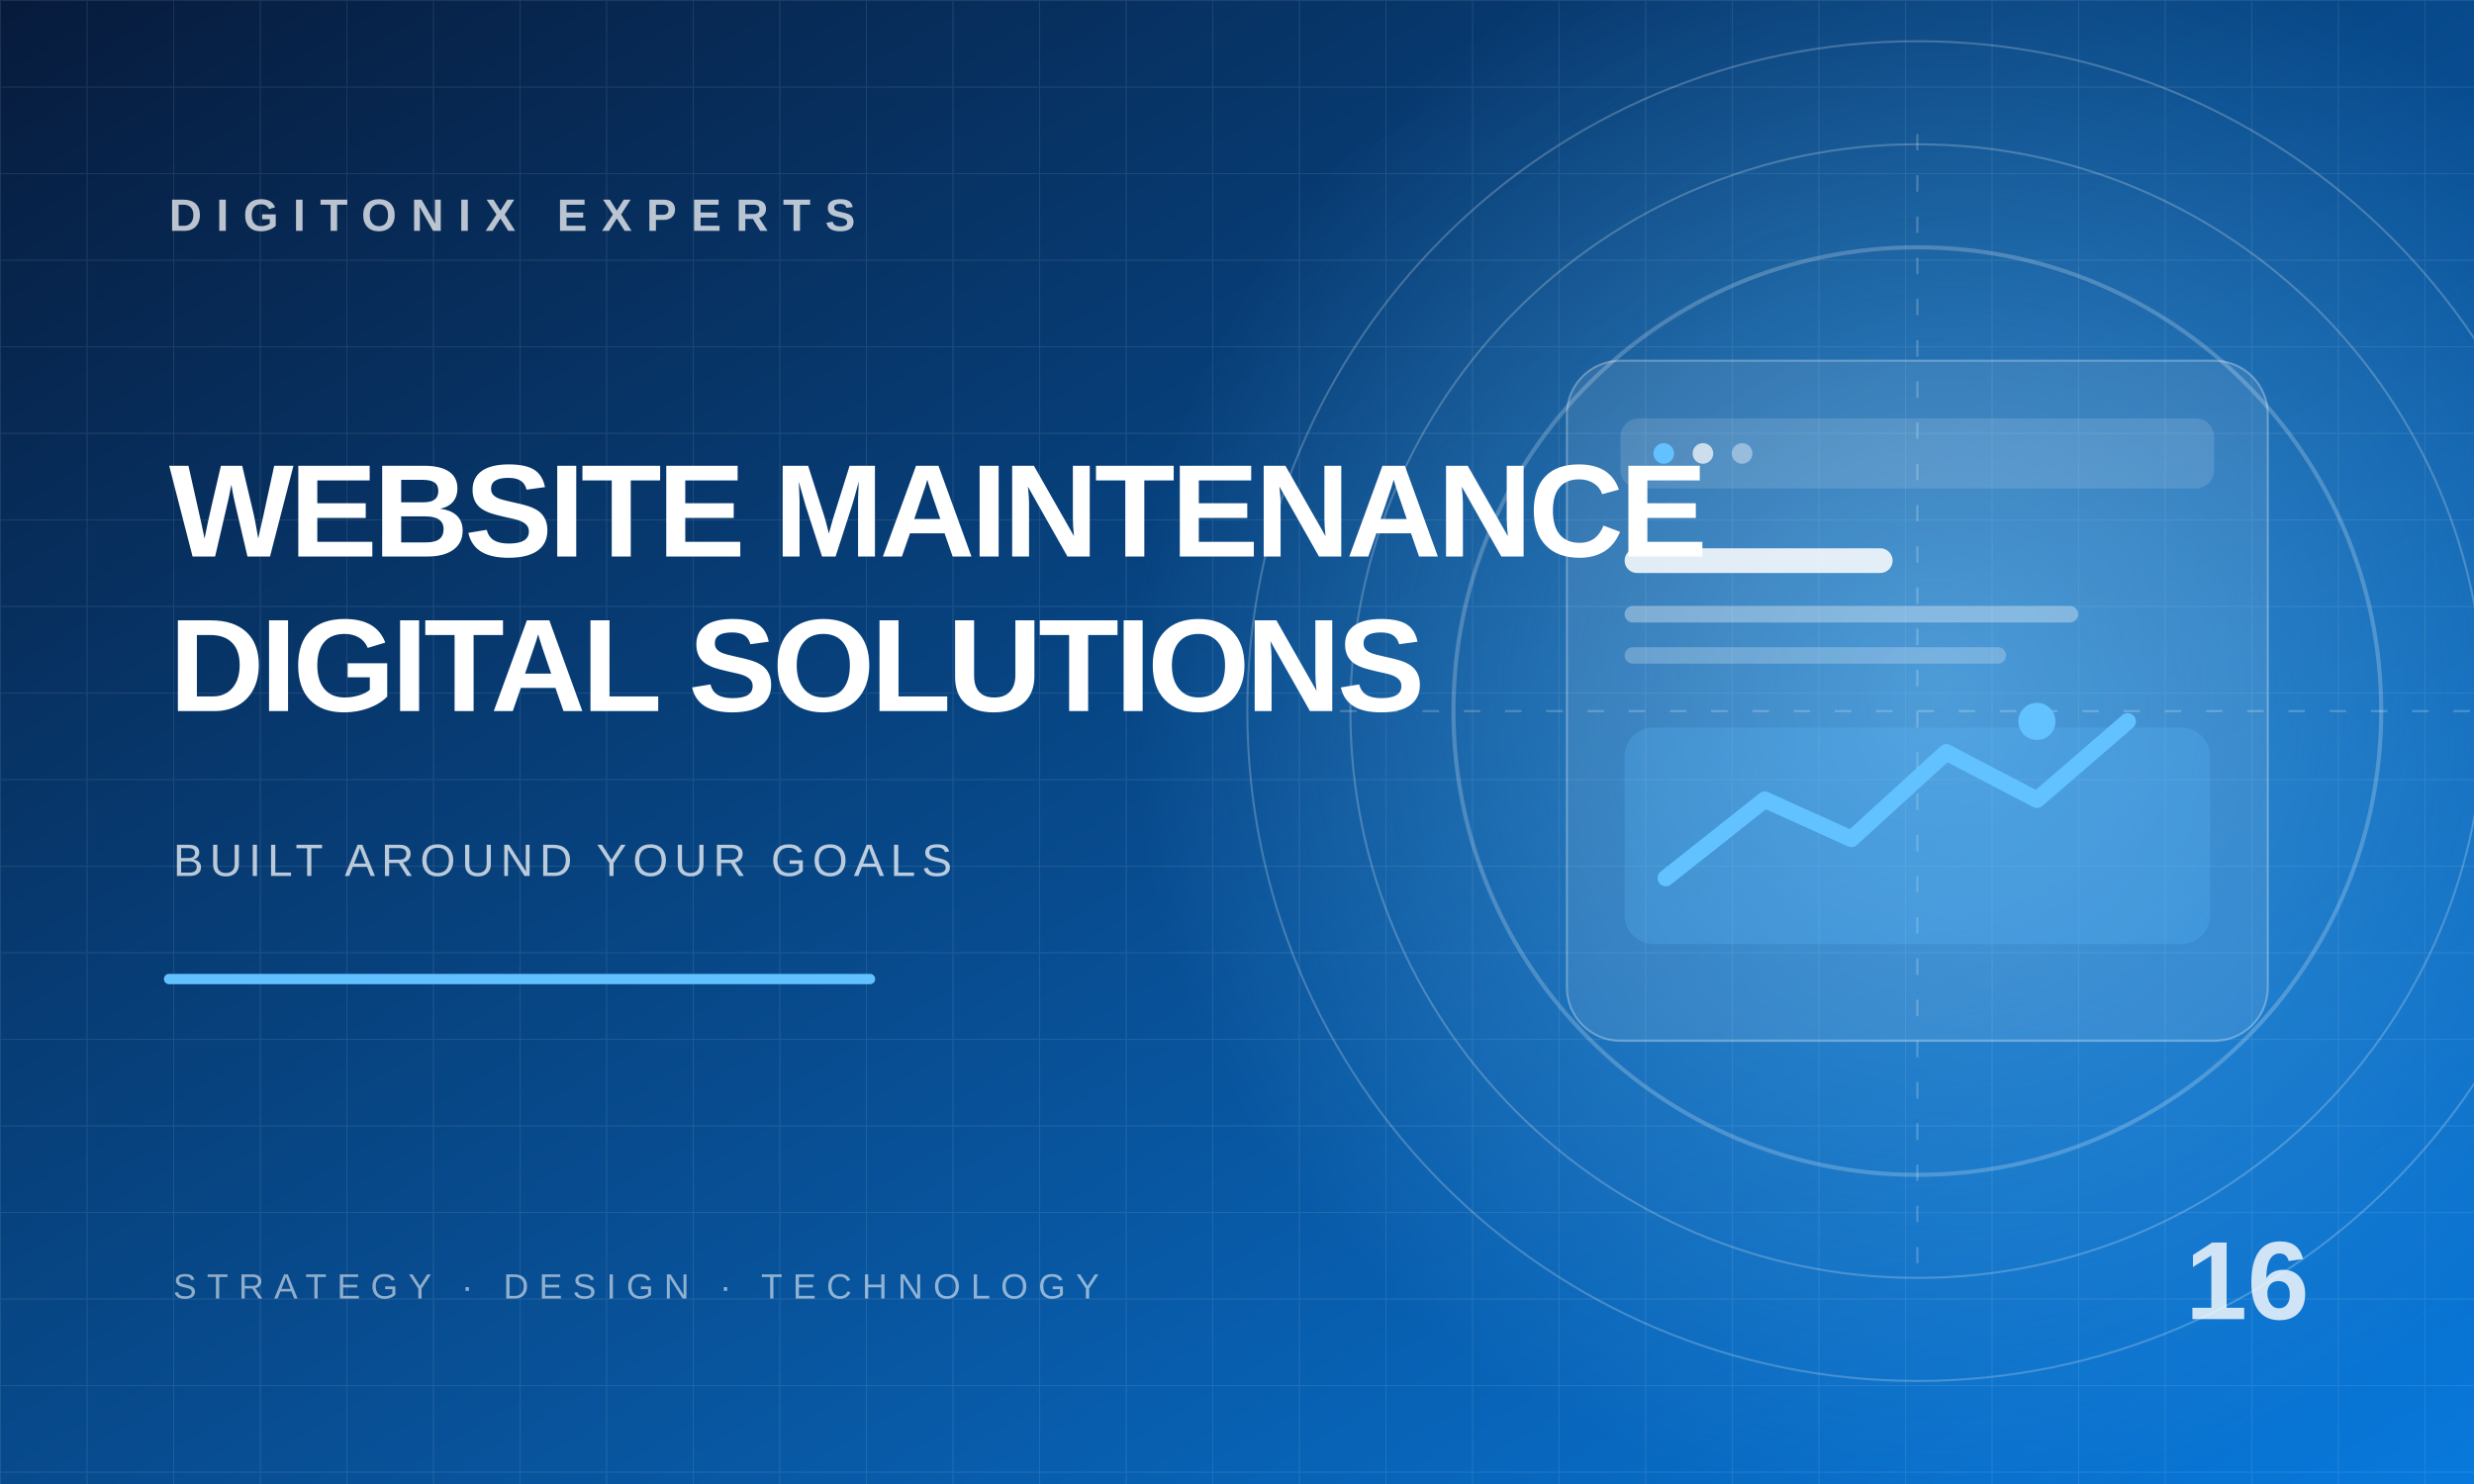
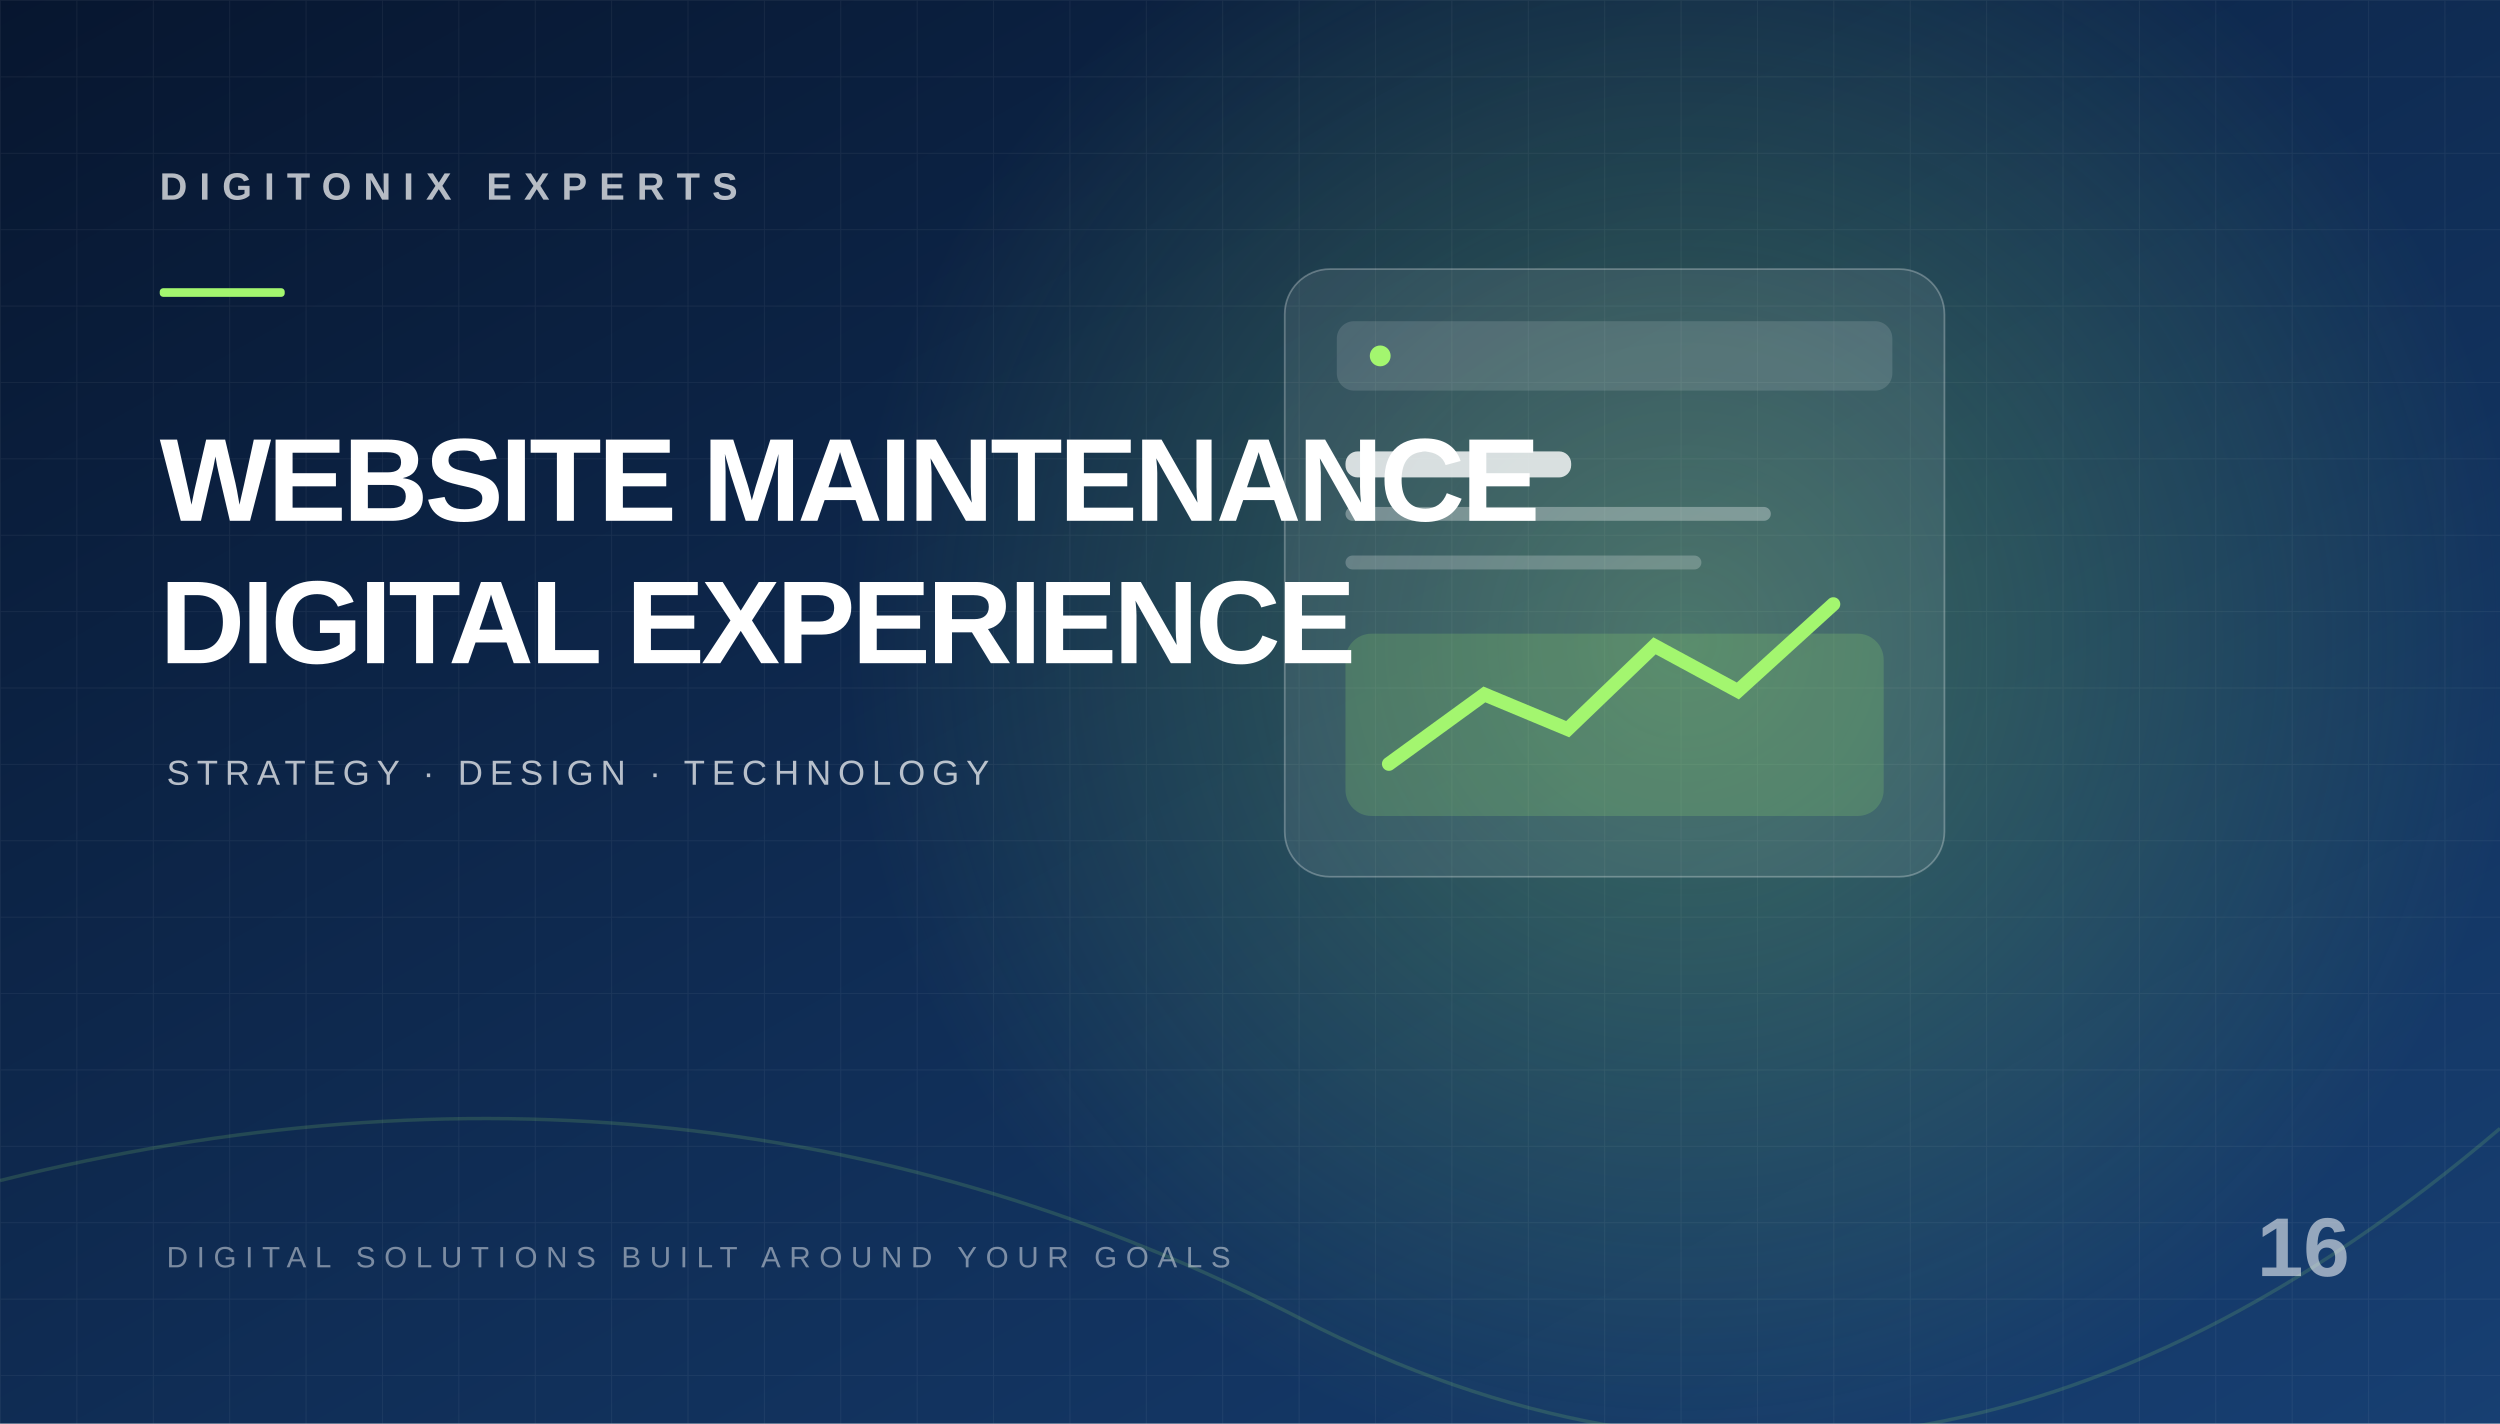
- <svg xmlns="http://www.w3.org/2000/svg" width="1200" height="720" viewBox="0 0 1200 720" role="img" aria-labelledby="title desc">
+ <svg xmlns="http://www.w3.org/2000/svg" width="1440" height="820" viewBox="0 0 1440 820">
  <defs>
    <linearGradient id="bg" x1="0" y1="0" x2="1" y2="1">
-       <stop stop-color="#071b3c" />
-       <stop offset="1" stop-color="#0879dc" />
+       <stop stop-color="#07162f" />
+       <stop offset=".55" stop-color="#102e57" />
+       <stop offset="1" stop-color="#173f72" />
    </linearGradient>
    <radialGradient id="glow">
-       <stop stop-color="#62c2ff" stop-opacity=".55" />
-       <stop offset="1" stop-color="#62c2ff" stop-opacity="0" />
+       <stop stop-color="hsl(97,88%,70%)" stop-opacity=".3" />
+       <stop offset="1" stop-color="hsl(97,88%,70%)" stop-opacity="0" />
    </radialGradient>
-     <pattern id="grid" width="42" height="42" patternUnits="userSpaceOnUse">
-       <path d="M42 0H0V42" fill="none" stroke="#fff" stroke-opacity=".09" />
+     <pattern id="grid" width="44" height="44" patternUnits="userSpaceOnUse">
+       <path d="M44 0H0V44" fill="none" stroke="#fff" stroke-opacity=".055" />
    </pattern>
  </defs>
-   <rect width="1200" height="720" fill="url(#bg)" />
-   <rect width="1200" height="720" fill="url(#grid)" />
-   <circle cx="940" cy="340" r="390" fill="url(#glow)" />
-   <g fill="none" stroke="#fff" stroke-opacity=".22">
-     <circle cx="930" cy="345" r="225" stroke-width="2" />
-     <circle cx="930" cy="345" r="275" />
-     <circle cx="930" cy="345" r="325" />
-     <path d="M650 345h560M930 65v560" stroke-dasharray="8 12" />
+   <rect width="1440" height="820" fill="url(#bg)" />
+   <rect width="1440" height="820" fill="url(#grid)" />
+   <circle cx="970" cy="370" r="480" fill="url(#glow)" />
+   <path d="M0 680Q400 580 750 760T1440 650" fill="none" stroke="hsl(97,88%,70%)" stroke-opacity=".15" stroke-width="2" />
+   <rect x="740" y="155" width="380" height="350" rx="26" fill="#fff" fill-opacity=".08" stroke="#fff" stroke-opacity=".28" />
+   <rect x="770" y="185" width="320" height="40" rx="10" fill="#fff" fill-opacity=".13" />
+   <circle cx="795" cy="205" r="6" fill="hsl(97,88%,70%)" />
+   <rect x="775" y="260" width="130" height="15" rx="7" fill="#fff" fill-opacity=".8" />
+   <rect x="775" y="292" width="245" height="8" rx="4" fill="#fff" fill-opacity=".32" />
+   <rect x="775" y="320" width="205" height="8" rx="4" fill="#fff" fill-opacity=".23" />
+   <rect x="775" y="365" width="310" height="105" rx="15" fill="hsl(97,88%,70%)" fill-opacity=".18" />
+   <path d="M800 440l55-40 48 20 50-48 48 26 55-50" fill="none" stroke="hsl(97,88%,70%)" stroke-width="8" stroke-linecap="round" />
+   <g font-family="Arial,sans-serif" fill="#fff">
+     <text x="92" y="115" font-size="22" font-weight="700" letter-spacing="7" opacity=".7">DIGITONIX EXPERTS</text>
+     <rect x="92" y="166" width="72" height="5" rx="2" fill="hsl(97,88%,70%)" />
+     <text x="92" y="300" font-size="68" font-weight="800" letter-spacing="-2">WEBSITE MAINTENANCE</text>
+     <text x="92" y="382" font-size="68" font-weight="800" letter-spacing="-2">DIGITAL EXPERIENCE</text>
+     <text x="96" y="452" font-size="20" letter-spacing="4" opacity=".7">STRATEGY · DESIGN · TECHNOLOGY</text>
+     <text x="96" y="730" font-size="17" letter-spacing="5" opacity=".45">DIGITAL SOLUTIONS BUILT AROUND YOUR GOALS</text>
+     <text x="1300" y="735" font-size="48" font-weight="800" opacity=".55">16</text>
  </g>
-   <g transform="translate(760 175)">
-     <rect x="0" y="0" width="340" height="330" rx="26" fill="#fff" fill-opacity=".10" stroke="#fff" stroke-opacity=".3" />
-     <rect x="26" y="28" width="288" height="34" rx="9" fill="#fff" fill-opacity=".13" />
-     <circle cx="47" cy="45" r="5" fill="#62c2ff" />
-     <circle cx="66" cy="45" r="5" fill="#fff" fill-opacity=".7" />
-     <circle cx="85" cy="45" r="5" fill="#fff" fill-opacity=".4" />
-     <rect x="28" y="91" width="130" height="12" rx="6" fill="#fff" fill-opacity=".85" />
-     <rect x="28" y="119" width="220" height="8" rx="4" fill="#fff" fill-opacity=".34" />
-     <rect x="28" y="139" width="185" height="8" rx="4" fill="#fff" fill-opacity=".24" />
-     <rect x="28" y="178" width="284" height="105" rx="14" fill="#62c2ff" fill-opacity=".22" />
-     <path d="M48 251l48-38 42 19 46-42 44 23 44-38" fill="none" stroke="#62c2ff" stroke-width="8" stroke-linecap="round" stroke-linejoin="round" />
-     <circle cx="228" cy="175" r="9" fill="#62c2ff" />
-   </g>
-   <g fill="#fff">
-     <text x="82" y="112" font-family="Arial,sans-serif" font-size="22" font-weight="700" letter-spacing="7" opacity=".72">DIGITONIX EXPERTS</text>
-     <text x="82" y="270" font-family="Arial,sans-serif" font-size="64" font-weight="800" letter-spacing="-2">WEBSITE MAINTENANCE</text>
-     <text x="82" y="345" font-family="Arial,sans-serif" font-size="64" font-weight="800" letter-spacing="-2">DIGITAL SOLUTIONS</text>
-     <text x="84" y="425" font-family="Arial,sans-serif" font-size="22" letter-spacing="3" opacity=".72">BUILT AROUND YOUR GOALS</text>
-     <text x="84" y="630" font-family="Arial,sans-serif" font-size="17" letter-spacing="5" opacity=".55">STRATEGY  ·  DESIGN  ·  TECHNOLOGY</text>
-     <text x="1060" y="640" font-family="Arial,sans-serif" font-size="54" font-weight="800" opacity=".8">16</text>
-   </g>
-   <path d="M82 475h340" stroke="#62c2ff" stroke-width="5" stroke-linecap="round" />
</svg>
